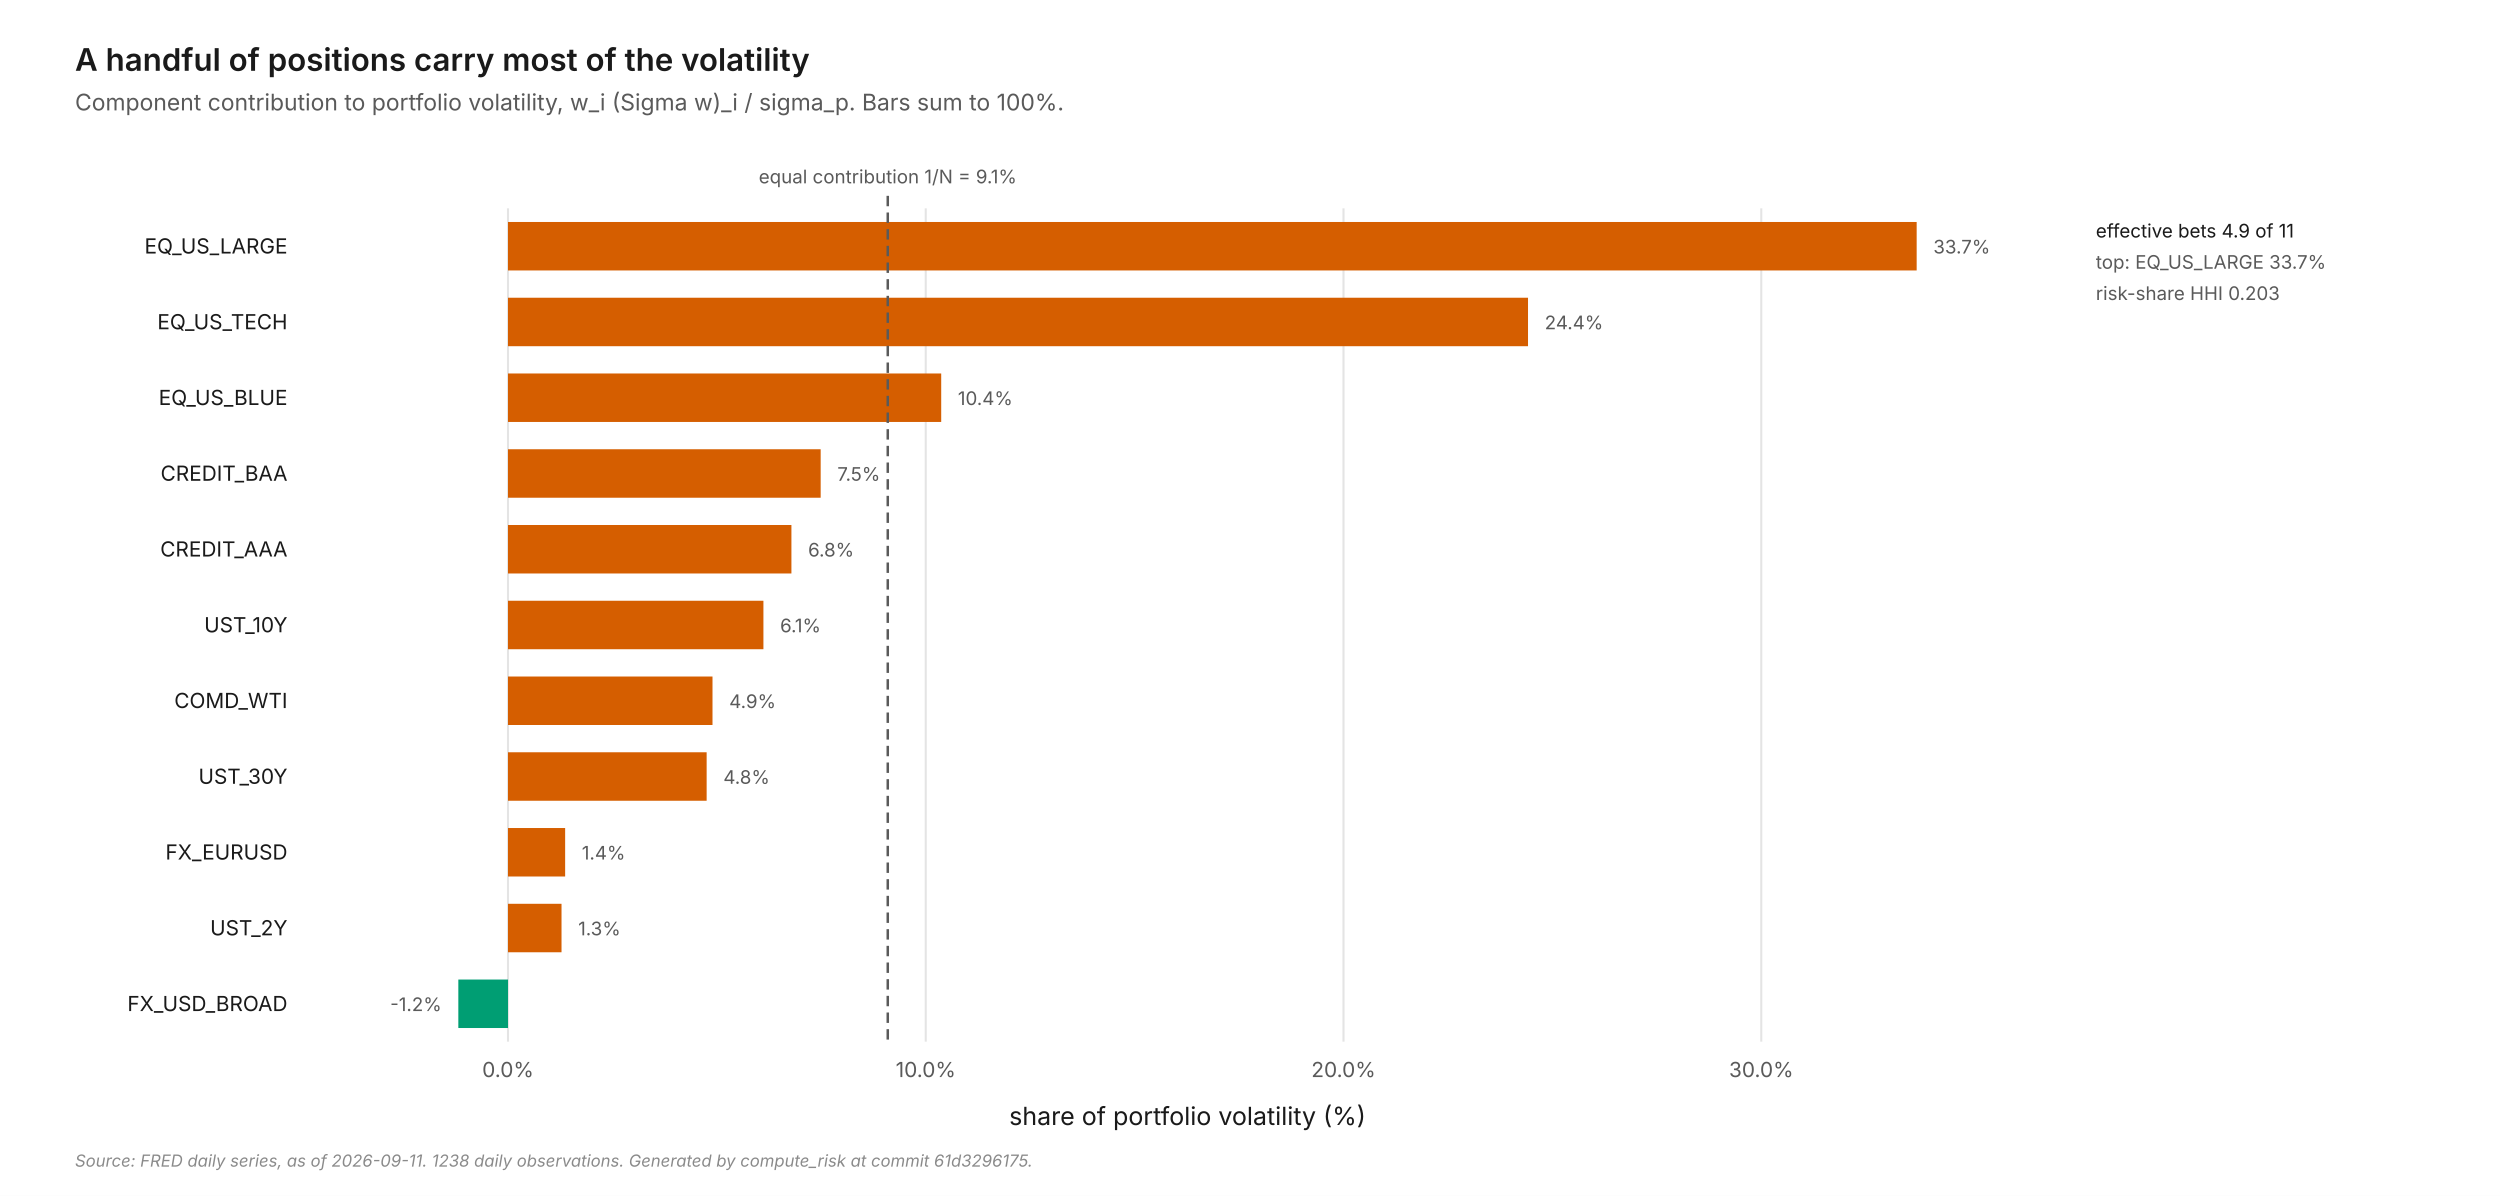
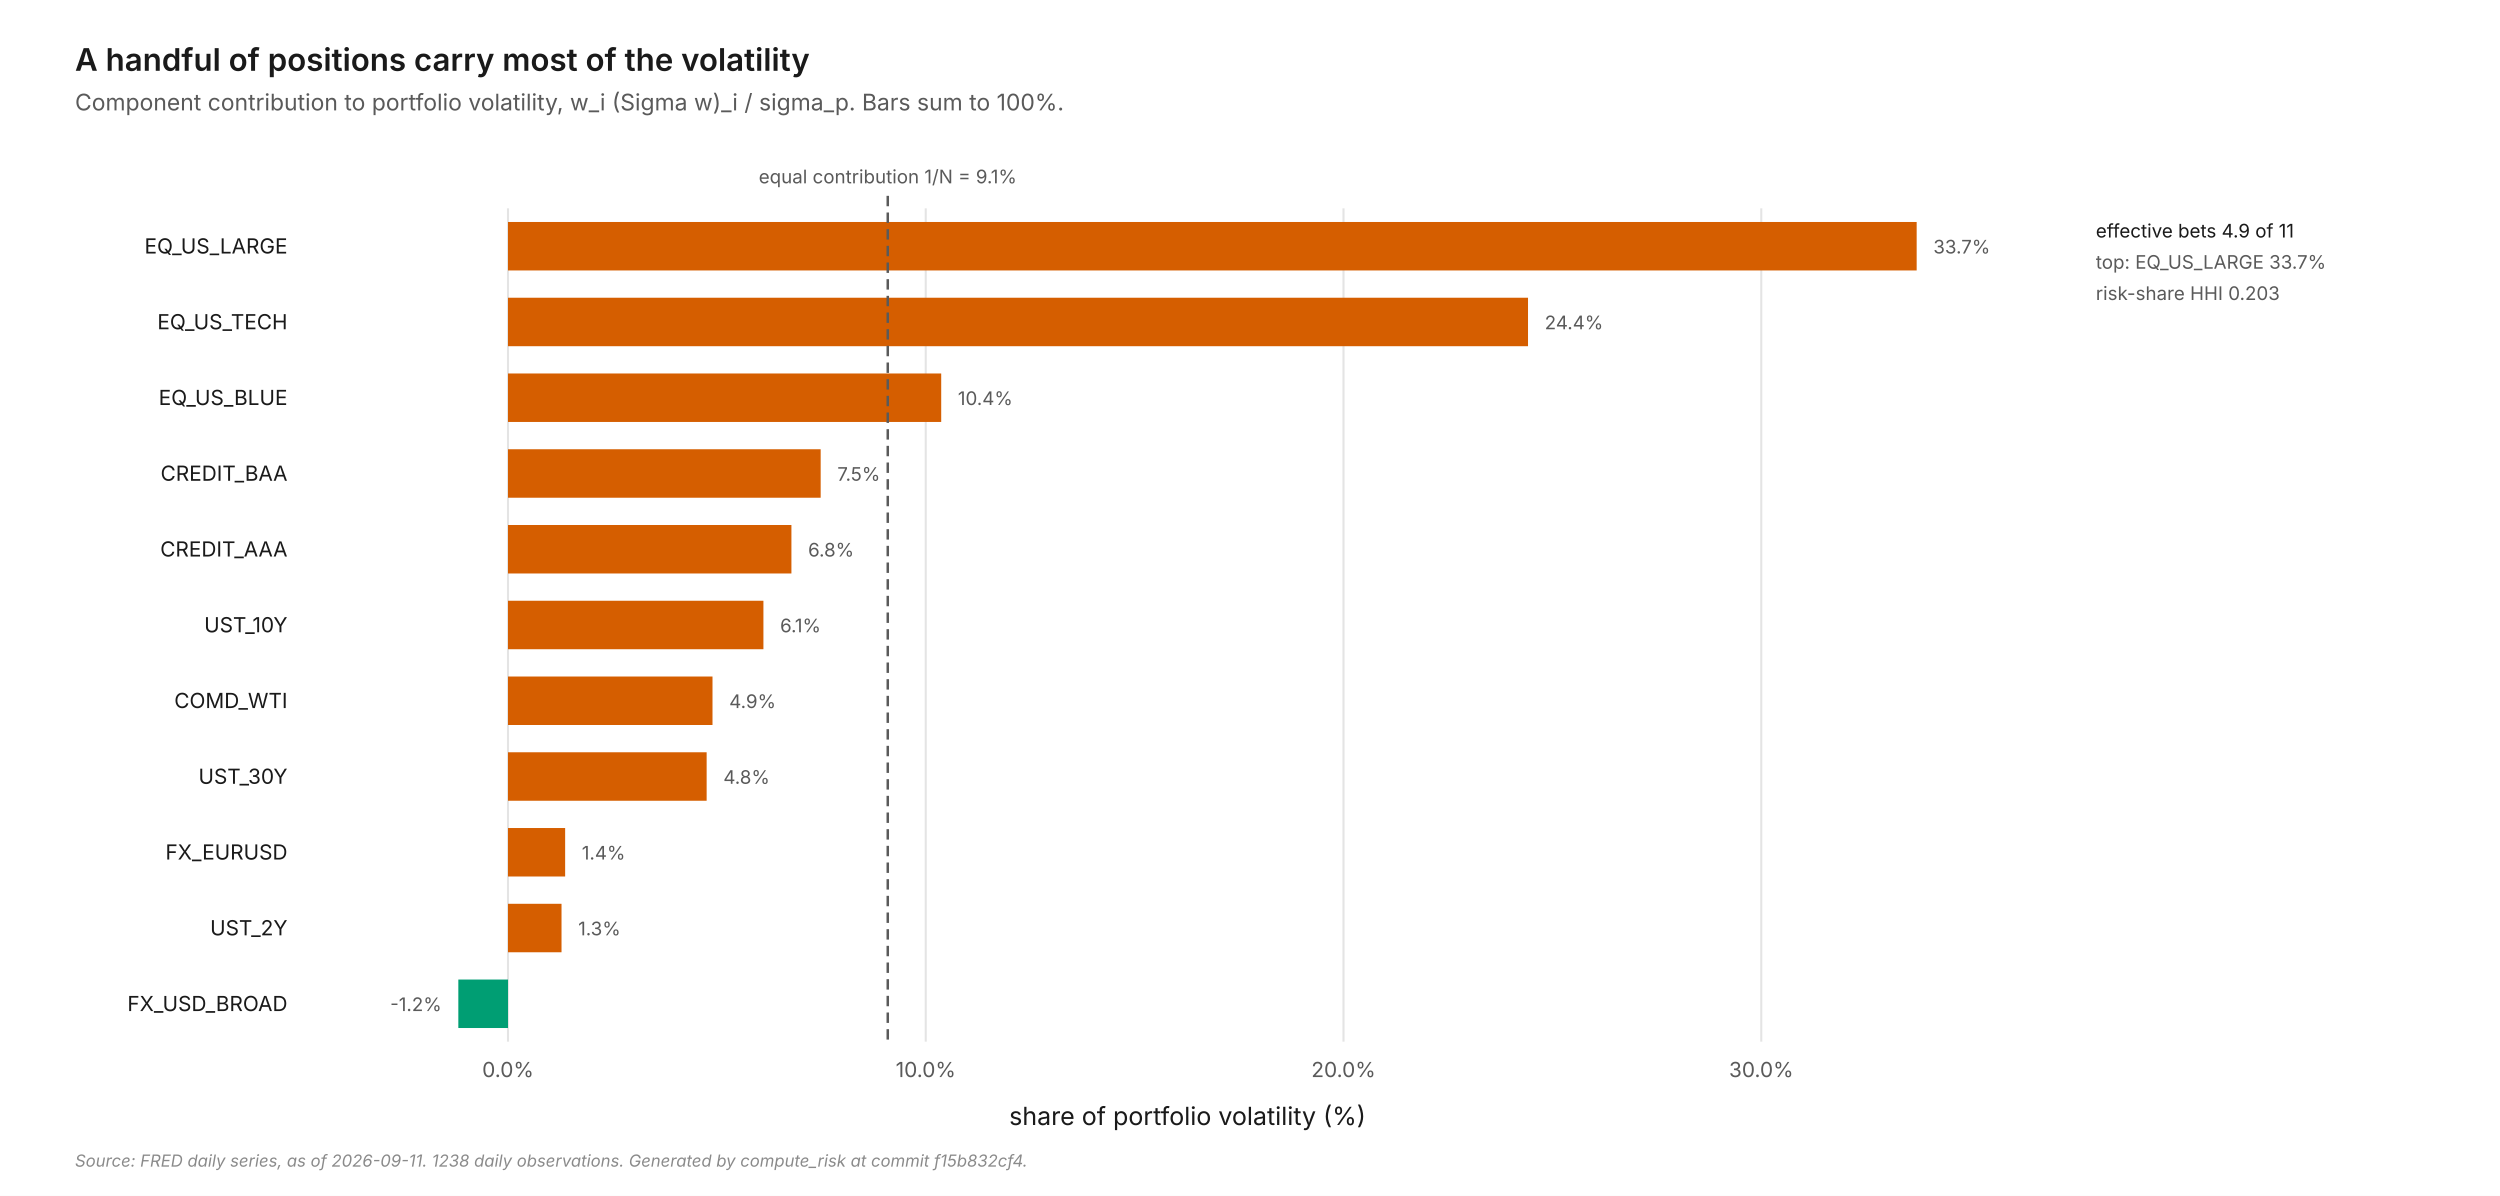
<svg xmlns="http://www.w3.org/2000/svg" width="1200" height="574" viewBox="0 0 1200 574" font-family="Inter, 'Helvetica Neue', Helvetica, Arial, 'Liberation Sans', sans-serif">
  <rect width="1200" height="574" fill="#ffffff" />
  <text x="36" y="34" font-size="15.0" font-weight="600" fill="#1a1a1a">A handful of positions carry most of the volatility</text>
  <text x="36" y="53" font-size="11.0" fill="#5a5a5a">Component contribution to portfolio volatility, w_i (Sigma w)_i / sigma_p. Bars sum to 100%.</text>
  <line x1="243.84" y1="100.00" x2="243.84" y2="500.00" stroke="#e4e4e4" stroke-width="1.00" />
  <text x="243.84" y="517.00" font-size="10.0" fill="#5a5a5a" text-anchor="middle">0.0%</text>
  <line x1="444.36" y1="100.00" x2="444.36" y2="500.00" stroke="#e4e4e4" stroke-width="1.00" />
  <text x="444.36" y="517.00" font-size="10.0" fill="#5a5a5a" text-anchor="middle">10.0%</text>
  <line x1="644.88" y1="100.00" x2="644.88" y2="500.00" stroke="#e4e4e4" stroke-width="1.00" />
  <text x="644.88" y="517.00" font-size="10.0" fill="#5a5a5a" text-anchor="middle">20.0%</text>
  <line x1="845.41" y1="100.00" x2="845.41" y2="500.00" stroke="#e4e4e4" stroke-width="1.00" />
  <text x="845.41" y="517.00" font-size="10.0" fill="#5a5a5a" text-anchor="middle">30.0%</text>
  <text x="570.00" y="540.00" font-size="12.0" fill="#1a1a1a" text-anchor="middle">share of portfolio volatility (%)</text>
  <rect x="243.84" y="106.55" width="676.16" height="23.27" fill="#d55e00" />
  <text x="138.00" y="121.68" font-size="10.0" fill="#1a1a1a" text-anchor="end">EQ_US_LARGE</text>
  <text x="928.00" y="121.68" font-size="9.0" fill="#5a5a5a" text-anchor="start">33.7%</text>
  <rect x="243.84" y="142.91" width="489.61" height="23.27" fill="#d55e00" />
  <text x="138.00" y="158.05" font-size="10.0" fill="#1a1a1a" text-anchor="end">EQ_US_TECH</text>
  <text x="741.45" y="158.05" font-size="9.0" fill="#5a5a5a" text-anchor="start">24.4%</text>
  <rect x="243.84" y="179.27" width="207.94" height="23.27" fill="#d55e00" />
  <text x="138.00" y="194.41" font-size="10.0" fill="#1a1a1a" text-anchor="end">EQ_US_BLUE</text>
  <text x="459.77" y="194.41" font-size="9.0" fill="#5a5a5a" text-anchor="start">10.4%</text>
  <rect x="243.84" y="215.64" width="150.08" height="23.27" fill="#d55e00" />
  <text x="138.00" y="230.77" font-size="10.0" fill="#1a1a1a" text-anchor="end">CREDIT_BAA</text>
  <text x="401.91" y="230.77" font-size="9.0" fill="#5a5a5a" text-anchor="start">7.5%</text>
  <rect x="243.84" y="252.00" width="136.04" height="23.27" fill="#d55e00" />
  <text x="138.00" y="267.14" font-size="10.0" fill="#1a1a1a" text-anchor="end">CREDIT_AAA</text>
  <text x="387.88" y="267.14" font-size="9.0" fill="#5a5a5a" text-anchor="start">6.8%</text>
  <rect x="243.84" y="288.36" width="122.60" height="23.27" fill="#d55e00" />
  <text x="138.00" y="303.50" font-size="10.0" fill="#1a1a1a" text-anchor="end">UST_10Y</text>
  <text x="374.44" y="303.50" font-size="9.0" fill="#5a5a5a" text-anchor="start">6.1%</text>
  <rect x="243.84" y="324.73" width="98.16" height="23.27" fill="#d55e00" />
  <text x="138.00" y="339.86" font-size="10.0" fill="#1a1a1a" text-anchor="end">COMD_WTI</text>
  <text x="350.00" y="339.86" font-size="9.0" fill="#5a5a5a" text-anchor="start">4.9%</text>
  <rect x="243.84" y="361.09" width="95.35" height="23.27" fill="#d55e00" />
  <text x="138.00" y="376.23" font-size="10.0" fill="#1a1a1a" text-anchor="end">UST_30Y</text>
  <text x="347.19" y="376.23" font-size="9.0" fill="#5a5a5a" text-anchor="start">4.8%</text>
  <rect x="243.84" y="397.45" width="27.43" height="23.27" fill="#d55e00" />
  <text x="138.00" y="412.59" font-size="10.0" fill="#1a1a1a" text-anchor="end">FX_EURUSD</text>
  <text x="279.27" y="412.59" font-size="9.0" fill="#5a5a5a" text-anchor="start">1.4%</text>
  <rect x="243.84" y="433.82" width="25.69" height="23.27" fill="#d55e00" />
  <text x="138.00" y="448.95" font-size="10.0" fill="#1a1a1a" text-anchor="end">UST_2Y</text>
  <text x="277.52" y="448.95" font-size="9.0" fill="#5a5a5a" text-anchor="start">1.3%</text>
  <rect x="220.00" y="470.18" width="23.84" height="23.27" fill="#009e73" />
  <text x="138.00" y="485.32" font-size="10.0" fill="#1a1a1a" text-anchor="end">FX_USD_BROAD</text>
  <text x="212.00" y="485.32" font-size="9.0" fill="#5a5a5a" text-anchor="end">-1.2%</text>
  <line x1="426.13" y1="94.00" x2="426.13" y2="500.00" stroke="#5a5a5a" stroke-width="1.20" stroke-dasharray="5 3" />
  <text x="426.13" y="88.00" font-size="9.0" fill="#5a5a5a" text-anchor="middle">equal contribution 1/N = 9.1%</text>
  <text x="1006.00" y="114.00" font-size="9.0" fill="#1a1a1a" text-anchor="start">effective bets 4.9 of 11</text>
  <text x="1006.00" y="129.00" font-size="9.0" fill="#5a5a5a" text-anchor="start">top: EQ_US_LARGE 33.7%</text>
  <text x="1006.00" y="144.00" font-size="9.0" fill="#5a5a5a" text-anchor="start">risk-share HHI 0.203</text>
-   <text x="36" y="560" font-size="8.0" font-style="italic" fill="#8a8a8a">Source: FRED daily series, as of 2026-09-11. 1238 daily observations. Generated by compute_risk at commit 61d3296175.</text>
+   <text x="36" y="560" font-size="8.0" font-style="italic" fill="#8a8a8a">Source: FRED daily series, as of 2026-09-11. 1238 daily observations. Generated by compute_risk at commit f15b832cf4.</text>
</svg>
